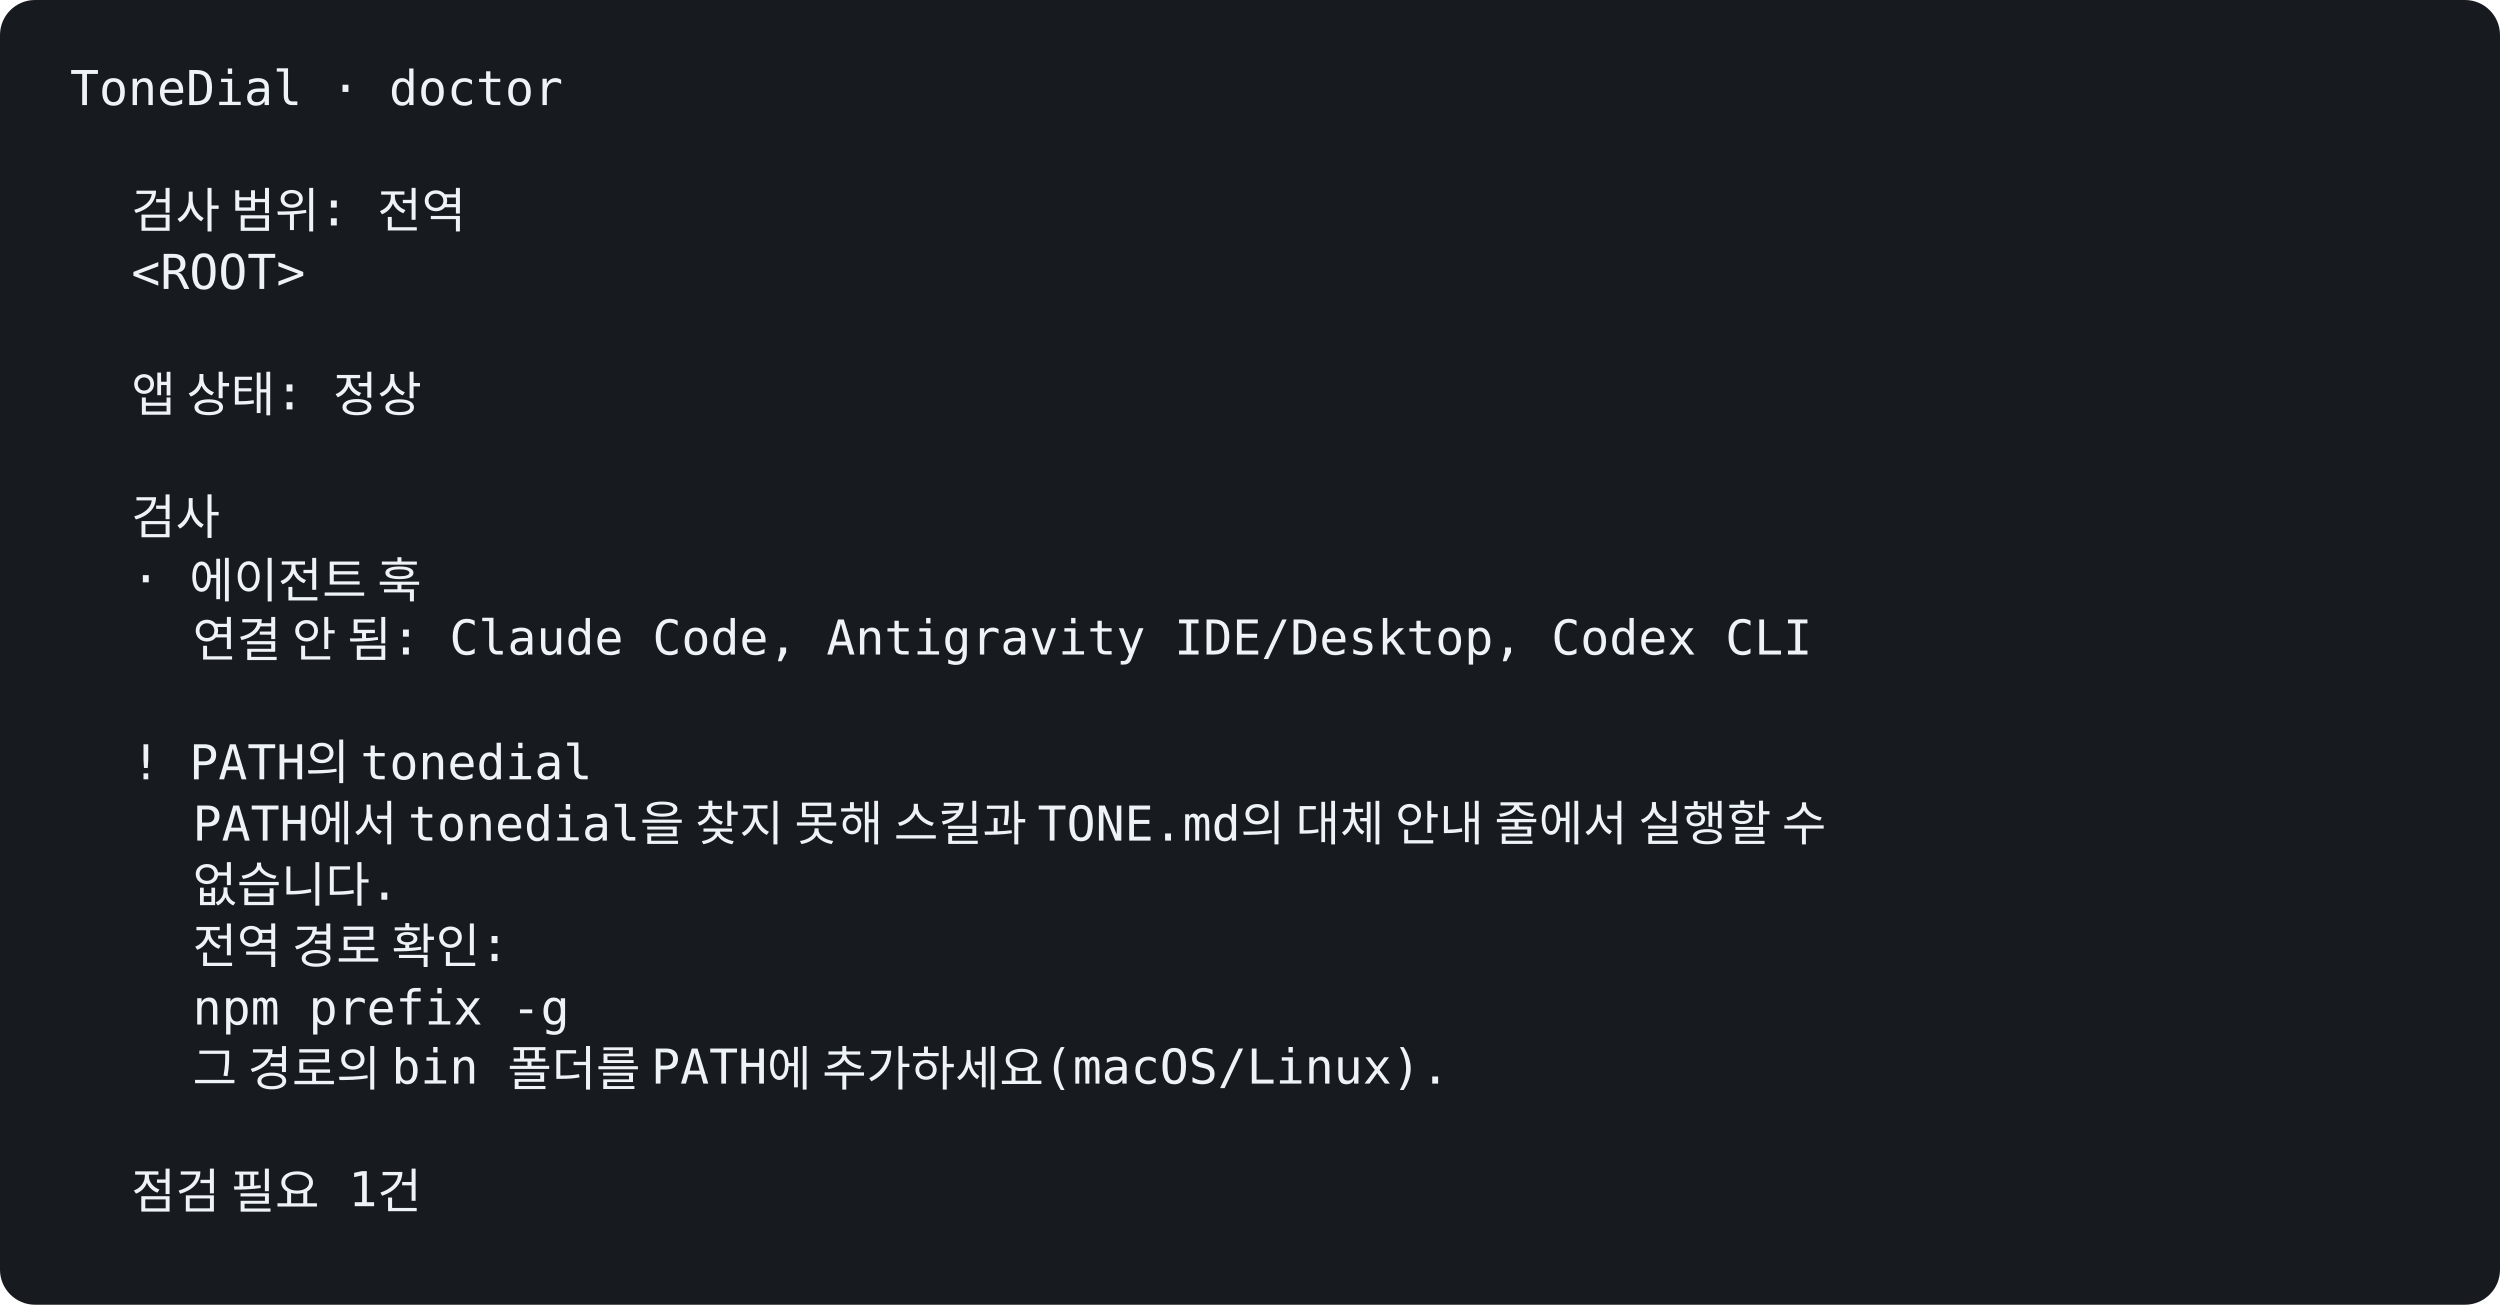
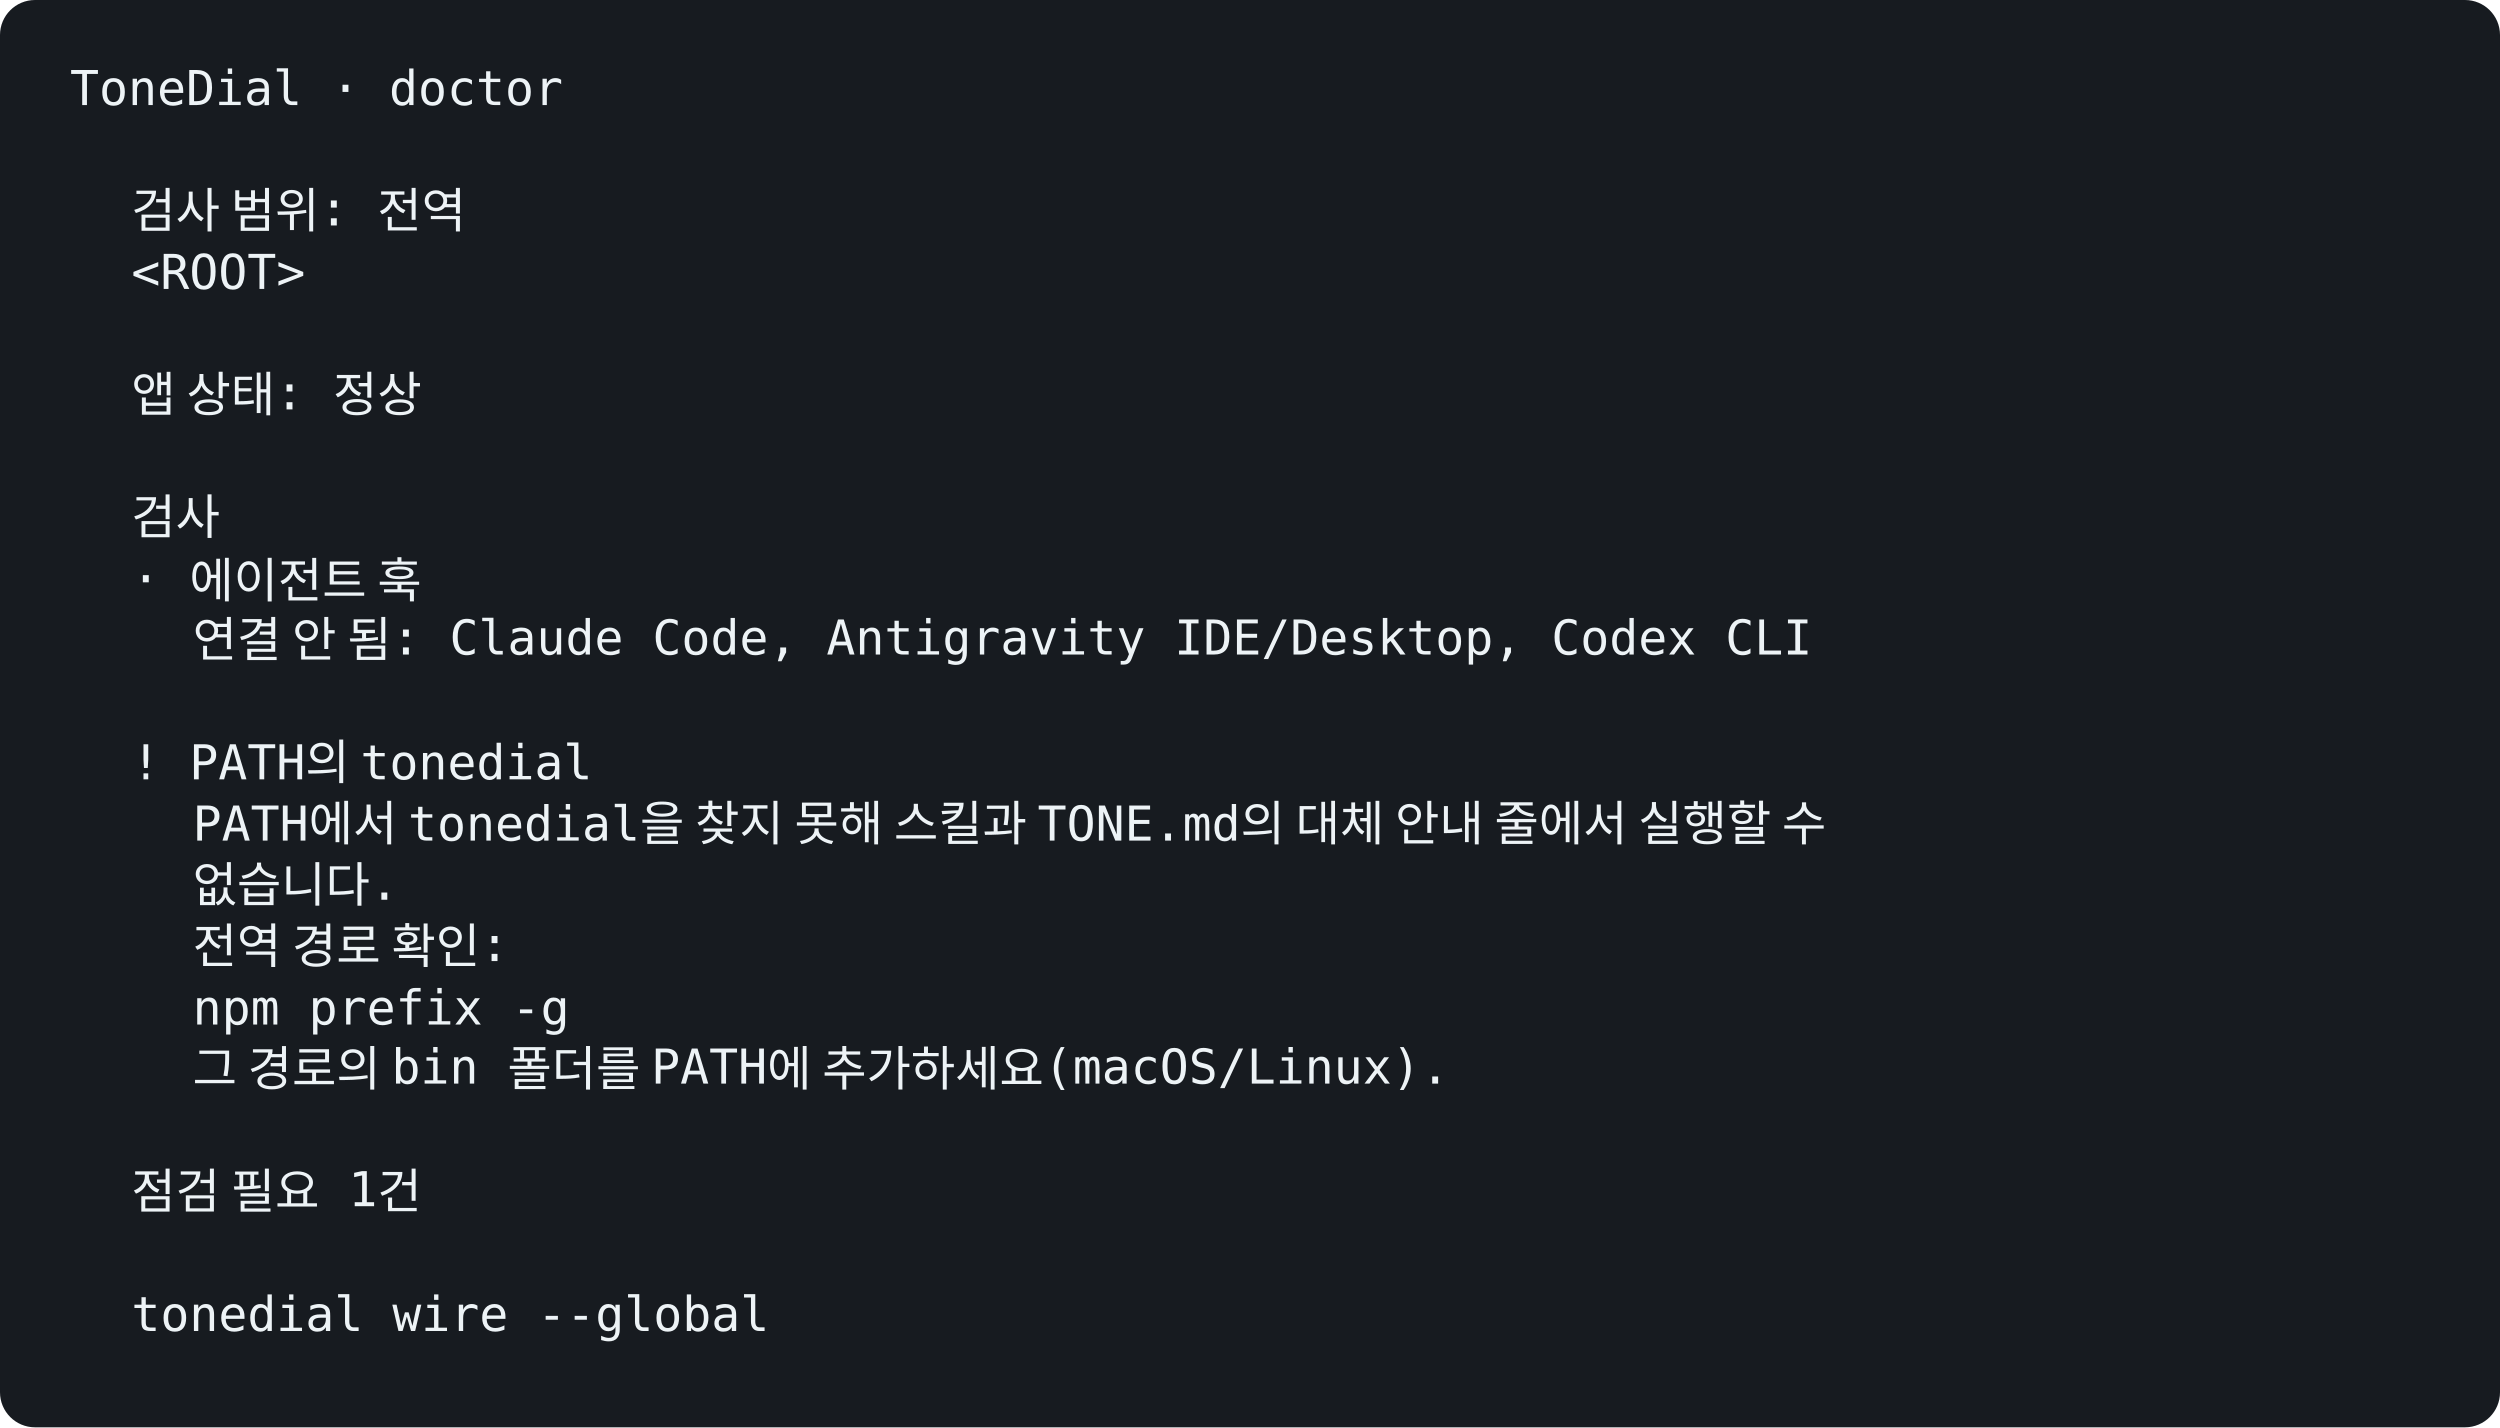
- <svg xmlns="http://www.w3.org/2000/svg" width="1142" height="596" viewBox="0 0 1142 596" role="img" aria-labelledby="title description">
+ <svg xmlns="http://www.w3.org/2000/svg" width="1142" height="652" viewBox="0 0 1142 652" role="img" aria-labelledby="title description">
  <rect width="100%" height="100%" rx="16" fill="#171b20" />
  <g font-family="ui-monospace, SFMono-Regular, Menlo, Consolas, monospace, system-ui" font-size="22">
    <text x="32" y="48" fill="#edf3f6" font-weight="400" opacity="1">ToneDial · doctor</text>
    <text x="60" y="104" fill="#edf3f6" font-weight="400" opacity="1">검사 범위: 전역</text>
    <text x="60" y="132" fill="#edf3f6" font-weight="400" opacity="1">&lt;ROOT&gt;</text>
    <text x="60" y="188" fill="#edf3f6" font-weight="400" opacity="1">앱 상태: 정상</text>
    <text x="60" y="244" fill="#edf3f6" font-weight="400" opacity="1">검사</text>
    <text x="60" y="272" fill="#edf3f6" font-weight="400" opacity="1">· 에이전트 훅</text>
    <text x="88" y="300" fill="#edf3f6" font-weight="400" opacity="1">연결 안 됨: Claude Code, Antigravity IDE/Desktop, Codex CLI</text>
    <text x="60" y="356" fill="#edf3f6" font-weight="400" opacity="1">! PATH의 tonedial</text>
    <text x="88" y="384" fill="#edf3f6" font-weight="400" opacity="1">PATH에서 tonedial을 찾지 못해 스킬과 TONE.md의 대체 안내 줄에서 실행할 수</text>
    <text x="88" y="412" fill="#edf3f6" font-weight="400" opacity="1">없습니다.</text>
    <text x="88" y="440" fill="#edf3f6" font-weight="400" opacity="1">전역 경로 확인:</text>
    <text x="88" y="468" fill="#edf3f6" font-weight="400" opacity="1">npm prefix -g</text>
    <text x="88" y="496" fill="#edf3f6" font-weight="400" opacity="1">그 경로의 bin 폴더를 PATH에 추가하세요(macOS/Linux).</text>
    <text x="60" y="552" fill="#edf3f6" font-weight="400" opacity="1">점검 필요 1건</text>
+     <text x="60" y="608" fill="#edf3f6" font-weight="400" opacity="1">tonedial wire --global</text>
  </g>
</svg>
